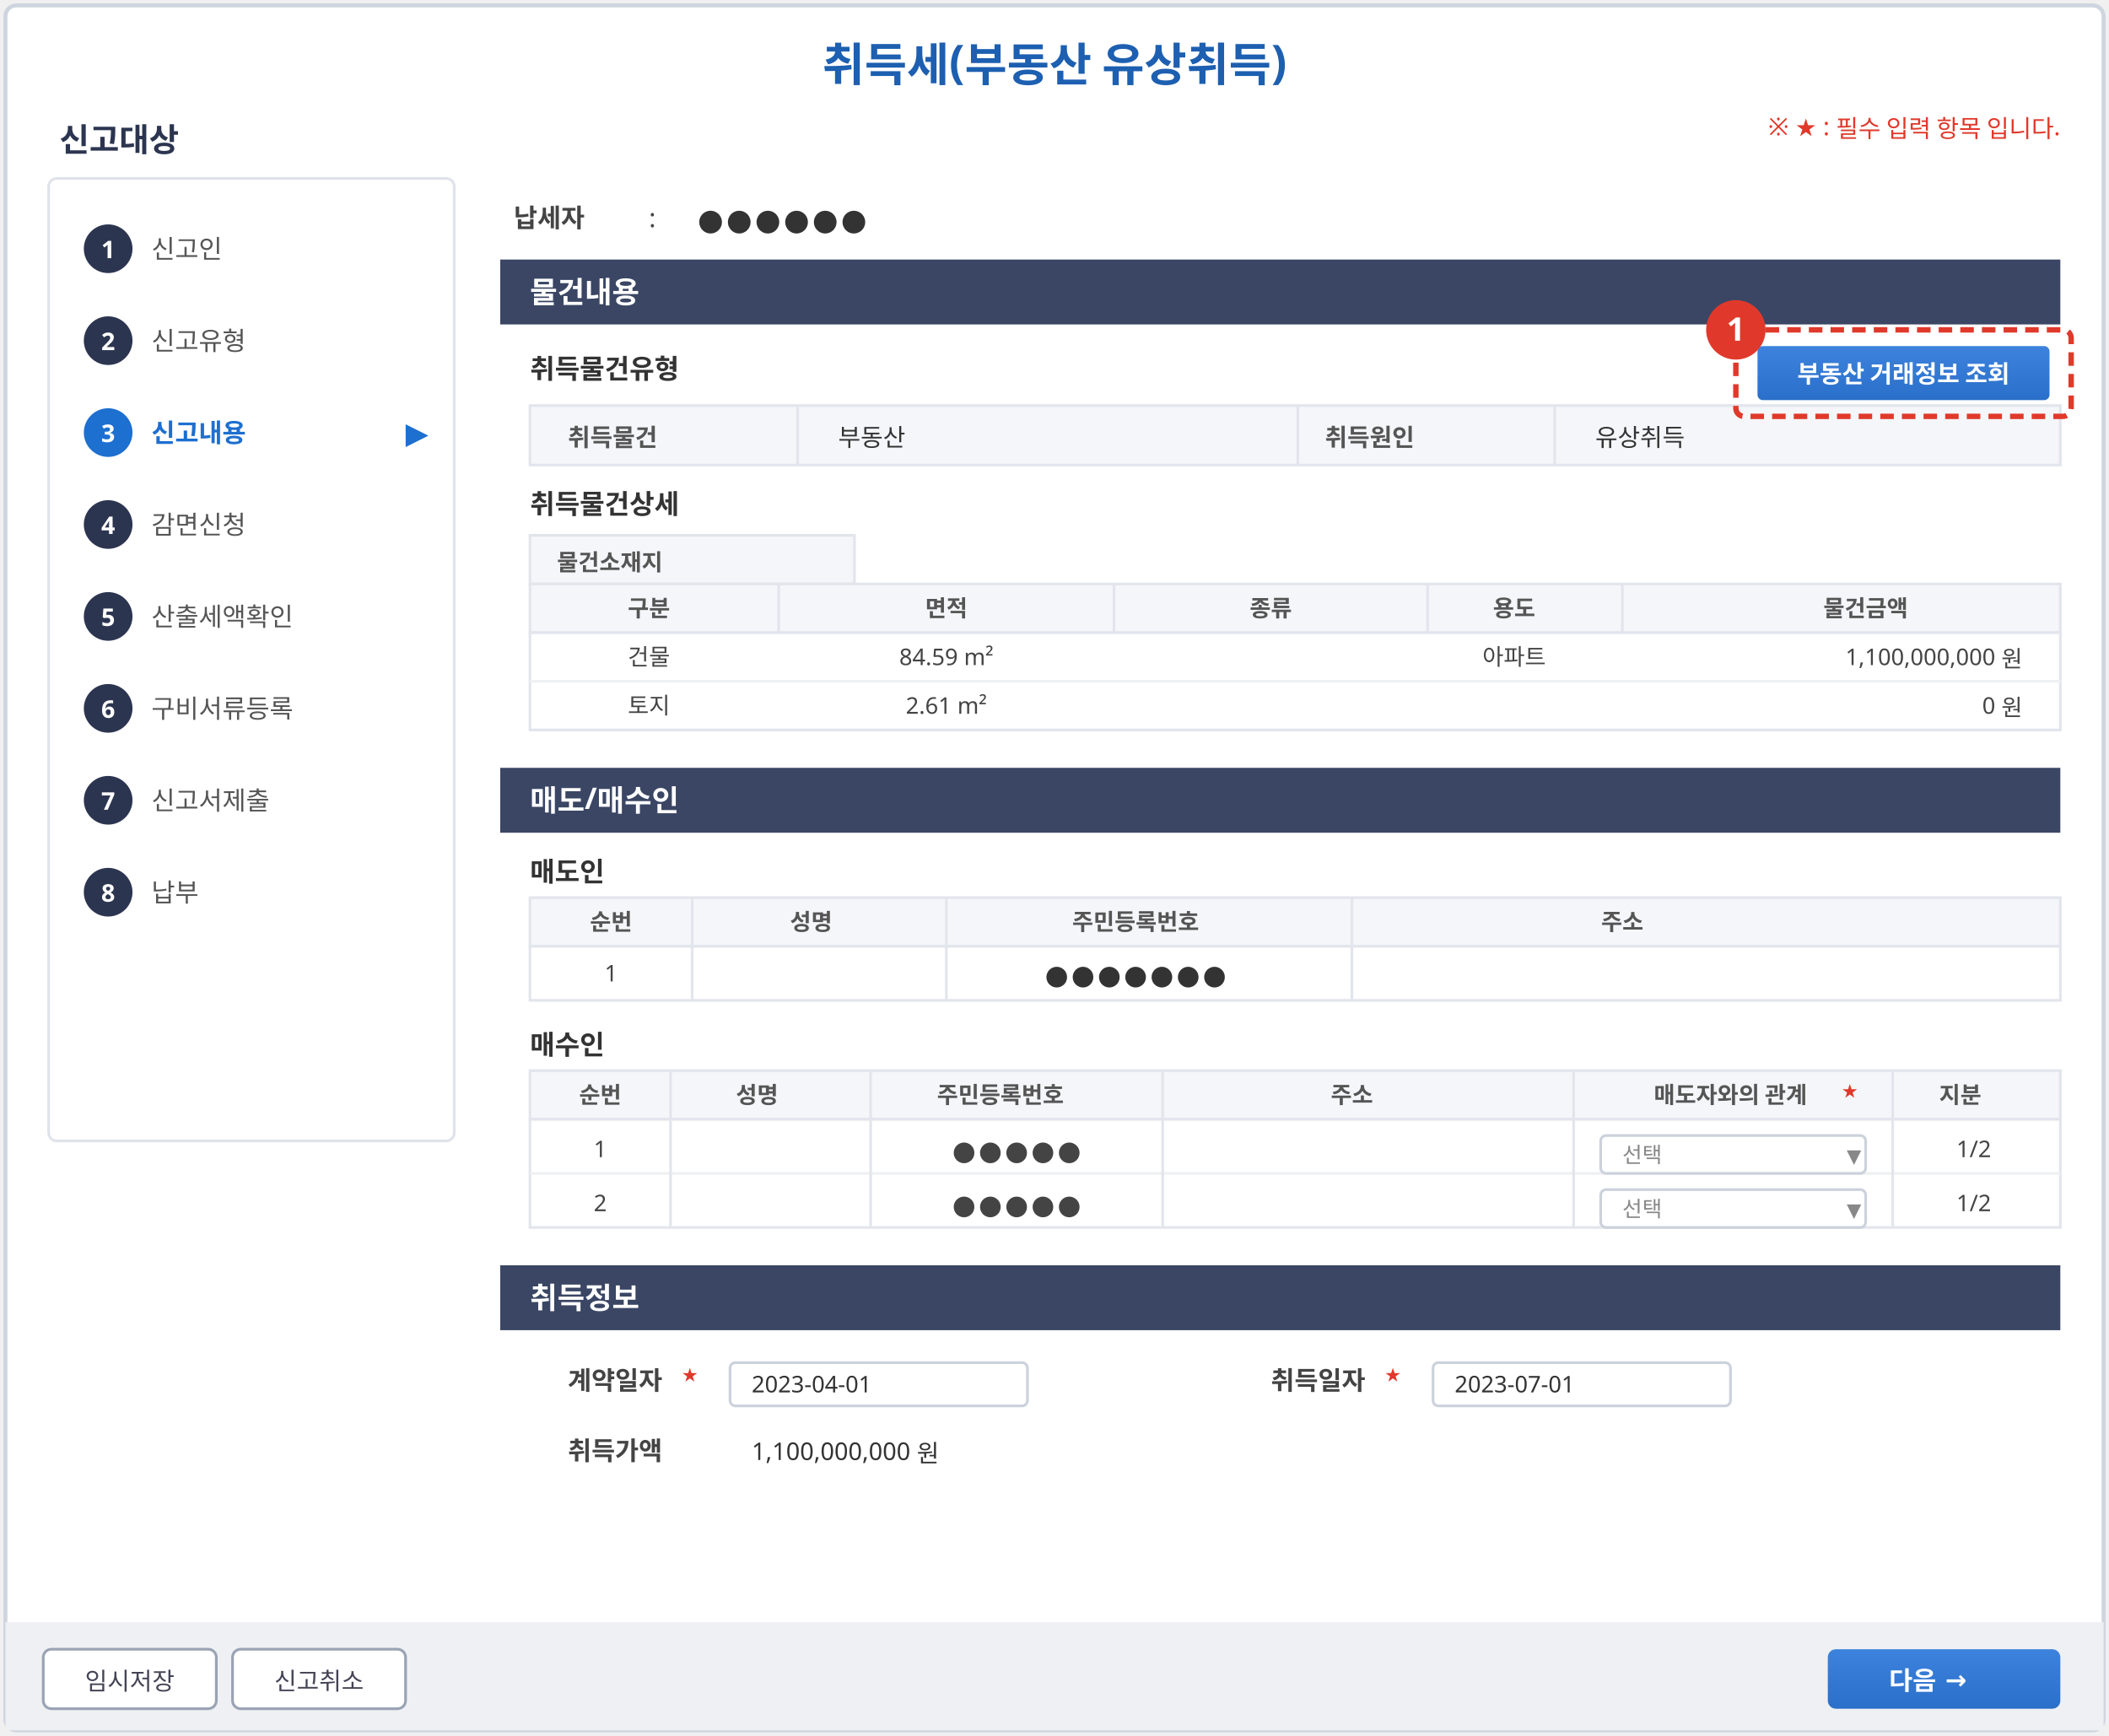
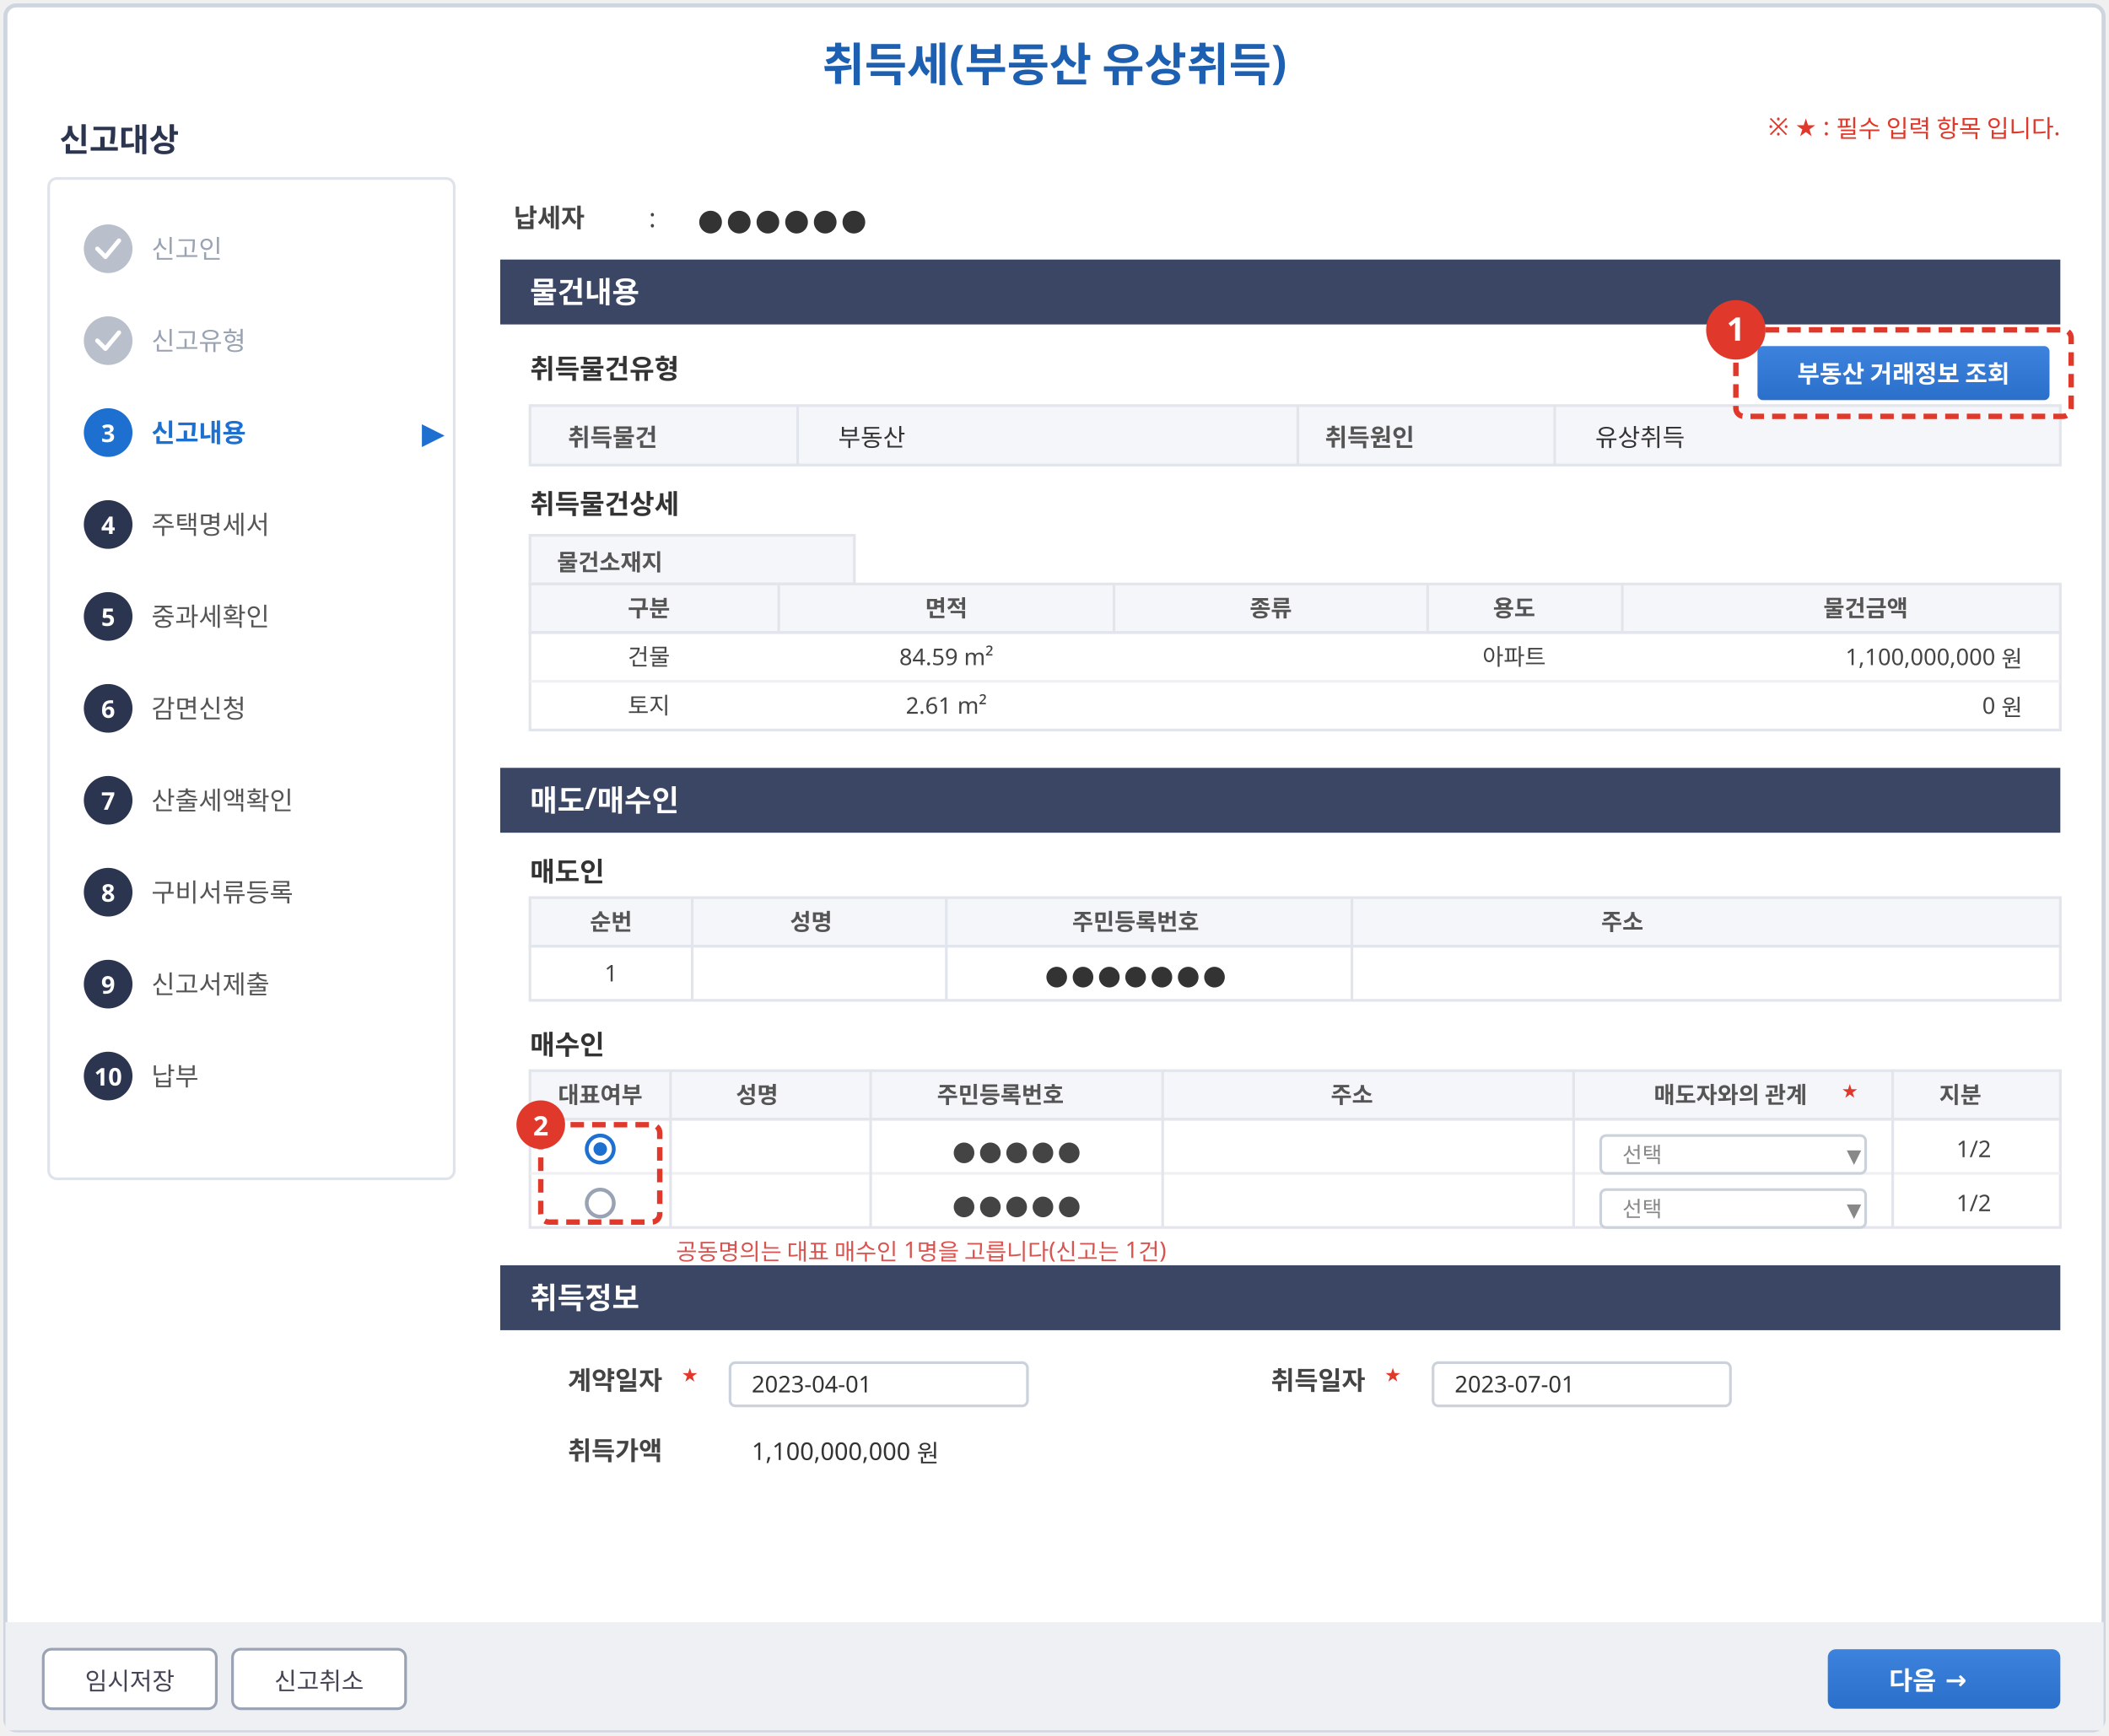
<svg xmlns="http://www.w3.org/2000/svg" viewBox="0 0 780 642" font-family="'Malgun Gothic','Noto Sans KR',sans-serif">
  <defs>
    <linearGradient id="btnBlue" x1="0" y1="0" x2="0" y2="1">
      <stop offset="0" stop-color="#3d83dd" />
      <stop offset="1" stop-color="#2a6fc9" />
    </linearGradient>
  </defs>
  <rect x="2" y="2" width="776" height="638" rx="4" fill="#ffffff" stroke="#cfd5df" stroke-width="1.5" />
  <text x="390" y="30" text-anchor="middle" font-size="17" font-weight="700" fill="#1d5fb0">취득세(부동산 유상취득)</text>
  <text x="762" y="50" text-anchor="end" font-size="9" fill="#e0392b">※ ★ : 필수 입력 항목 입니다.</text>
  <text x="22" y="56" font-size="12" font-weight="700" fill="#2c3550">신고대상</text>
-   <rect x="18" y="66" width="150" height="356" rx="3" fill="#ffffff" stroke="#dfe3ea" />
+   <rect x="18" y="66" width="150" height="370" rx="3" fill="#ffffff" stroke="#dfe3ea" />
+   <circle cx="40" cy="92" r="9" fill="#b9c0cc" />
+   <path d="M36,92 l3,3 l5,-6" fill="none" stroke="#fff" stroke-width="1.6" stroke-linecap="round" stroke-linejoin="round" />
+   <text x="56" y="95.5" font-size="9.5" fill="#9aa3b2">신고인</text>
+   <circle cx="40" cy="126" r="9" fill="#b9c0cc" />
+   <path d="M36,126 l3,3 l5,-6" fill="none" stroke="#fff" stroke-width="1.6" stroke-linecap="round" stroke-linejoin="round" />
+   <text x="56" y="129.5" font-size="9.5" fill="#9aa3b2">신고유형</text>
+   <circle cx="40" cy="160" r="9" fill="#1d6fd0" />
+   <text x="40" y="163.5" text-anchor="middle" font-size="9" font-weight="700" fill="#fff">3</text>
+   <text x="56" y="163.5" font-size="9.5" font-weight="700" fill="#1d6fd0">신고내용</text>
+   <text x="156" y="164" font-size="11" fill="#1d6fd0">▶</text>
+   <circle cx="40" cy="194" r="9" fill="#2c3550" />
+   <text x="40" y="197.5" text-anchor="middle" font-size="9" font-weight="700" fill="#fff">4</text>
+   <text x="56" y="197.5" font-size="9.5" fill="#555">주택명세서</text>
+   <circle cx="40" cy="228" r="9" fill="#2c3550" />
+   <text x="40" y="231.5" text-anchor="middle" font-size="9" font-weight="700" fill="#fff">5</text>
+   <text x="56" y="231.5" font-size="9.5" fill="#555">중과세확인</text>
+   <circle cx="40" cy="262" r="9" fill="#2c3550" />
+   <text x="40" y="265.5" text-anchor="middle" font-size="9" font-weight="700" fill="#fff">6</text>
+   <text x="56" y="265.5" font-size="9.5" fill="#555">감면신청</text>
+   <circle cx="40" cy="296" r="9" fill="#2c3550" />
+   <text x="40" y="299.5" text-anchor="middle" font-size="9" font-weight="700" fill="#fff">7</text>
+   <text x="56" y="299.5" font-size="9.5" fill="#555">산출세액확인</text>
+   <circle cx="40" cy="330" r="9" fill="#2c3550" />
+   <text x="40" y="333.5" text-anchor="middle" font-size="9" font-weight="700" fill="#fff">8</text>
+   <text x="56" y="333.5" font-size="9.5" fill="#555">구비서류등록</text>
+   <circle cx="40" cy="364" r="9" fill="#2c3550" />
+   <text x="40" y="367.5" text-anchor="middle" font-size="9" font-weight="700" fill="#fff">9</text>
+   <text x="56" y="367.5" font-size="9.5" fill="#555">신고서제출</text>
+   <circle cx="40" cy="398" r="9" fill="#2c3550" />
+   <text x="40" y="401.5" text-anchor="middle" font-size="9" font-weight="700" fill="#fff">10</text>
+   <text x="56" y="401.5" font-size="9.5" fill="#555">납부</text>
  <g font-size="9.5" fill="#555">
-     <circle cx="40" cy="92" r="9" fill="#2c3550" />
-     <text x="40" y="95.5" text-anchor="middle" font-size="9" font-weight="700" fill="#fff">1</text>
-     <text x="56" y="95.5">신고인</text>
-     <circle cx="40" cy="126" r="9" fill="#2c3550" />
-     <text x="40" y="129.5" text-anchor="middle" font-size="9" font-weight="700" fill="#fff">2</text>
-     <text x="56" y="129.5">신고유형</text>
-     <circle cx="40" cy="160" r="9" fill="#1d6fd0" />
-     <text x="40" y="163.5" text-anchor="middle" font-size="9" font-weight="700" fill="#fff">3</text>
-     <text x="56" y="163.5" font-weight="700" fill="#1d6fd0">신고내용</text>
-     <text x="150" y="164" font-size="11" fill="#1d6fd0">▶</text>
-     <circle cx="40" cy="194" r="9" fill="#2c3550" />
-     <text x="40" y="197.5" text-anchor="middle" font-size="9" font-weight="700" fill="#fff">4</text>
-     <text x="56" y="197.5">감면신청</text>
-     <circle cx="40" cy="228" r="9" fill="#2c3550" />
-     <text x="40" y="231.5" text-anchor="middle" font-size="9" font-weight="700" fill="#fff">5</text>
-     <text x="56" y="231.5">산출세액확인</text>
-     <circle cx="40" cy="262" r="9" fill="#2c3550" />
-     <text x="40" y="265.5" text-anchor="middle" font-size="9" font-weight="700" fill="#fff">6</text>
-     <text x="56" y="265.5">구비서류등록</text>
-     <circle cx="40" cy="296" r="9" fill="#2c3550" />
-     <text x="40" y="299.5" text-anchor="middle" font-size="9" font-weight="700" fill="#fff">7</text>
-     <text x="56" y="299.5">신고서제출</text>
-     <circle cx="40" cy="330" r="9" fill="#2c3550" />
-     <text x="40" y="333.5" text-anchor="middle" font-size="9" font-weight="700" fill="#fff">8</text>
-     <text x="56" y="333.5">납부</text>
+ 
  </g>
  <text x="190" y="84" font-size="9.5" font-weight="700" fill="#444">납세자</text>
  <text x="240" y="84" font-size="9.5" fill="#444">:</text>
  <text x="258" y="85" font-size="11" fill="#333" letter-spacing="1">●●●●●●</text>
  <rect x="185" y="96" width="577" height="24" fill="#3a4664" />
  <text x="196" y="112" font-size="11" font-weight="700" fill="#fff">물건내용</text>
  <text x="196" y="140" font-size="10" font-weight="700" fill="#333">취득물건유형</text>
  <rect x="650" y="128" width="108" height="20" rx="2" fill="url(#btnBlue)" />
  <text x="704" y="141.5" text-anchor="middle" font-size="9" font-weight="700" fill="#fff">부동산 거래정보 조회</text>
  <rect x="196" y="150" width="566" height="22" fill="#f5f6f9" stroke="#e2e5ec" />
  <line x1="295" y1="150" x2="295" y2="172" stroke="#e2e5ec" />
  <line x1="480" y1="150" x2="480" y2="172" stroke="#e2e5ec" />
  <line x1="575" y1="150" x2="575" y2="172" stroke="#e2e5ec" />
  <text x="210" y="165" font-size="9" font-weight="700" fill="#555">취득물건</text>
  <text x="310" y="165" font-size="9" fill="#333">부동산</text>
  <text x="490" y="165" font-size="9" font-weight="700" fill="#555">취득원인</text>
  <text x="590" y="165" font-size="9" fill="#333">유상취득</text>
  <text x="196" y="190" font-size="10" font-weight="700" fill="#333">취득물건상세</text>
  <rect x="196" y="198" width="120" height="18" fill="#f5f6f9" stroke="#e2e5ec" />
  <text x="206" y="211" font-size="8.5" font-weight="700" fill="#555">물건소재지</text>
  <rect x="196" y="216" width="566" height="18" fill="#f5f6f9" stroke="#e2e5ec" />
  <g font-size="8.5" font-weight="700" fill="#555" text-anchor="middle">
    <text x="240" y="228">구분</text>
    <text x="350" y="228">면적</text>
    <text x="470" y="228">종류</text>
    <text x="560" y="228">용도</text>
    <text x="690" y="228">물건금액</text>
  </g>
  <line x1="288" y1="216" x2="288" y2="270" stroke="#e2e5ec" />
  <line x1="412" y1="216" x2="412" y2="270" stroke="#e2e5ec" />
  <line x1="528" y1="216" x2="528" y2="270" stroke="#e2e5ec" />
  <line x1="600" y1="216" x2="600" y2="270" stroke="#e2e5ec" />
  <rect x="196" y="234" width="566" height="36" fill="#ffffff" stroke="#e2e5ec" />
  <line x1="196" y1="252" x2="762" y2="252" stroke="#eef0f3" />
  <g font-size="8.5" fill="#444" text-anchor="middle">
    <text x="240" y="246">건물</text>
    <text x="350" y="246">84.59 m²</text>
    <text x="560" y="246">아파트</text>
    <text x="748" y="246" text-anchor="end">1,100,000,000 원</text>
    <text x="240" y="264">토지</text>
    <text x="350" y="264">2.61 m²</text>
    <text x="748" y="264" text-anchor="end">0 원</text>
  </g>
  <rect x="185" y="284" width="577" height="24" fill="#3a4664" />
  <text x="196" y="300" font-size="11" font-weight="700" fill="#fff">매도/매수인</text>
  <text x="196" y="326" font-size="10" font-weight="700" fill="#333">매도인</text>
  <rect x="196" y="332" width="566" height="18" fill="#f5f6f9" stroke="#e2e5ec" />
  <g font-size="8.5" font-weight="700" fill="#555" text-anchor="middle">
    <text x="226" y="344">순번</text>
    <text x="300" y="344">성명</text>
    <text x="420" y="344">주민등록번호</text>
    <text x="600" y="344">주소</text>
  </g>
  <rect x="196" y="350" width="566" height="20" fill="#fff" stroke="#e2e5ec" />
  <line x1="256" y1="332" x2="256" y2="370" stroke="#e2e5ec" />
  <line x1="350" y1="332" x2="350" y2="370" stroke="#e2e5ec" />
  <line x1="500" y1="332" x2="500" y2="370" stroke="#e2e5ec" />
  <text x="226" y="363" font-size="8.5" fill="#444" text-anchor="middle">1</text>
  <text x="420" y="364" font-size="10" fill="#333" text-anchor="middle" letter-spacing="1">●●●●●●●</text>
  <text x="196" y="390" font-size="10" font-weight="700" fill="#333">매수인</text>
  <rect x="196" y="396" width="566" height="18" fill="#f5f6f9" stroke="#e2e5ec" />
  <g font-size="8.5" font-weight="700" fill="#555" text-anchor="middle">
-     <text x="222" y="408">순번</text>
+     <text x="222" y="408">대표여부</text>
    <text x="280" y="408">성명</text>
    <text x="370" y="408">주민등록번호</text>
    <text x="500" y="408">주소</text>
    <text x="640" y="408">매도자와의 관계</text>
    <text x="725" y="408">지분</text>
  </g>
  <text x="681" y="406" font-size="7" fill="#e0392b">★</text>
  <rect x="196" y="414" width="566" height="40" fill="#fff" stroke="#e2e5ec" />
  <line x1="196" y1="434" x2="762" y2="434" stroke="#eef0f3" />
  <line x1="248" y1="396" x2="248" y2="454" stroke="#e2e5ec" />
  <line x1="322" y1="396" x2="322" y2="454" stroke="#e2e5ec" />
  <line x1="430" y1="396" x2="430" y2="454" stroke="#e2e5ec" />
  <line x1="582" y1="396" x2="582" y2="454" stroke="#e2e5ec" />
  <line x1="700" y1="396" x2="700" y2="454" stroke="#e2e5ec" />
  <g font-size="8.5" fill="#444" text-anchor="middle">
-     <text x="222" y="428">1</text>
    <text x="376" y="429" font-size="10" letter-spacing="1">●●●●●</text>
-     <text x="222" y="448">2</text>
    <text x="376" y="449" font-size="10" letter-spacing="1">●●●●●</text>
  </g>
+   <circle cx="222" cy="425" r="5" fill="#fff" stroke="#1d6fd0" stroke-width="1.4" />
+   <circle cx="222" cy="425" r="2.5" fill="#1d6fd0" />
+   <circle cx="222" cy="445" r="5" fill="#fff" stroke="#9aa3b4" stroke-width="1.4" />
+   <rect x="200" y="416" width="44" height="36" rx="3" fill="none" stroke="#e0392b" stroke-width="2" stroke-dasharray="5 3" />
+   <circle cx="200" cy="416" r="9" fill="#e0392b" />
+   <text x="200" y="420" text-anchor="middle" font-size="10" font-weight="700" fill="#fff">2</text>
+   <text x="250" y="466" font-size="8.5" fill="#d9534f">공동명의는 대표 매수인 1명을 고릅니다(신고는 1건)</text>
  <rect x="592" y="420" width="98" height="14" rx="2" fill="#fff" stroke="#ccd2dc" />
  <text x="600" y="430" font-size="8" fill="#888">선택</text>
  <text x="683" y="430" font-size="7" fill="#888">▼</text>
  <rect x="592" y="440" width="98" height="14" rx="2" fill="#fff" stroke="#ccd2dc" />
  <text x="600" y="450" font-size="8" fill="#888">선택</text>
  <text x="683" y="450" font-size="7" fill="#888">▼</text>
  <text x="730" y="428" font-size="8.5" fill="#444" text-anchor="middle">1/2</text>
  <text x="730" y="448" font-size="8.5" fill="#444" text-anchor="middle">1/2</text>
  <rect x="185" y="468" width="577" height="24" fill="#3a4664" />
  <text x="196" y="484" font-size="11" font-weight="700" fill="#fff">취득정보</text>
  <text x="210" y="514" font-size="9.5" font-weight="700" fill="#444">계약일자</text>
  <text x="252" y="511" font-size="7" fill="#e0392b">★</text>
  <rect x="270" y="504" width="110" height="16" rx="2" fill="#fff" stroke="#ccd2dc" />
  <text x="278" y="515" font-size="8.5" fill="#333">2023-04-01</text>
  <text x="470" y="514" font-size="9.5" font-weight="700" fill="#444">취득일자</text>
  <text x="512" y="511" font-size="7" fill="#e0392b">★</text>
  <rect x="530" y="504" width="110" height="16" rx="2" fill="#fff" stroke="#ccd2dc" />
  <text x="538" y="515" font-size="8.5" fill="#333">2023-07-01</text>
  <text x="210" y="540" font-size="9.5" font-weight="700" fill="#444">취득가액</text>
  <text x="278" y="540" font-size="9" fill="#333">1,100,000,000 원</text>
  <rect x="2" y="600" width="776" height="40" fill="#eef0f4" />
  <rect x="16" y="610" width="64" height="22" rx="3" fill="#fff" stroke="#9aa3b4" />
  <text x="48" y="625" text-anchor="middle" font-size="9" fill="#445">임시저장</text>
  <rect x="86" y="610" width="64" height="22" rx="3" fill="#fff" stroke="#9aa3b4" />
  <text x="118" y="625" text-anchor="middle" font-size="9" fill="#445">신고취소</text>
  <rect x="676" y="610" width="86" height="22" rx="3" fill="url(#btnBlue)" />
  <text x="713" y="625" text-anchor="middle" font-size="9.5" font-weight="700" fill="#fff">다음 →</text>
  <rect x="642" y="122" width="124" height="32" rx="3" fill="none" stroke="#e0392b" stroke-width="2" stroke-dasharray="5 3" />
  <circle cx="642" cy="122" r="11" fill="#e0392b" />
  <text x="642" y="126" text-anchor="middle" font-size="12" font-weight="700" fill="#fff">1</text>
</svg>
